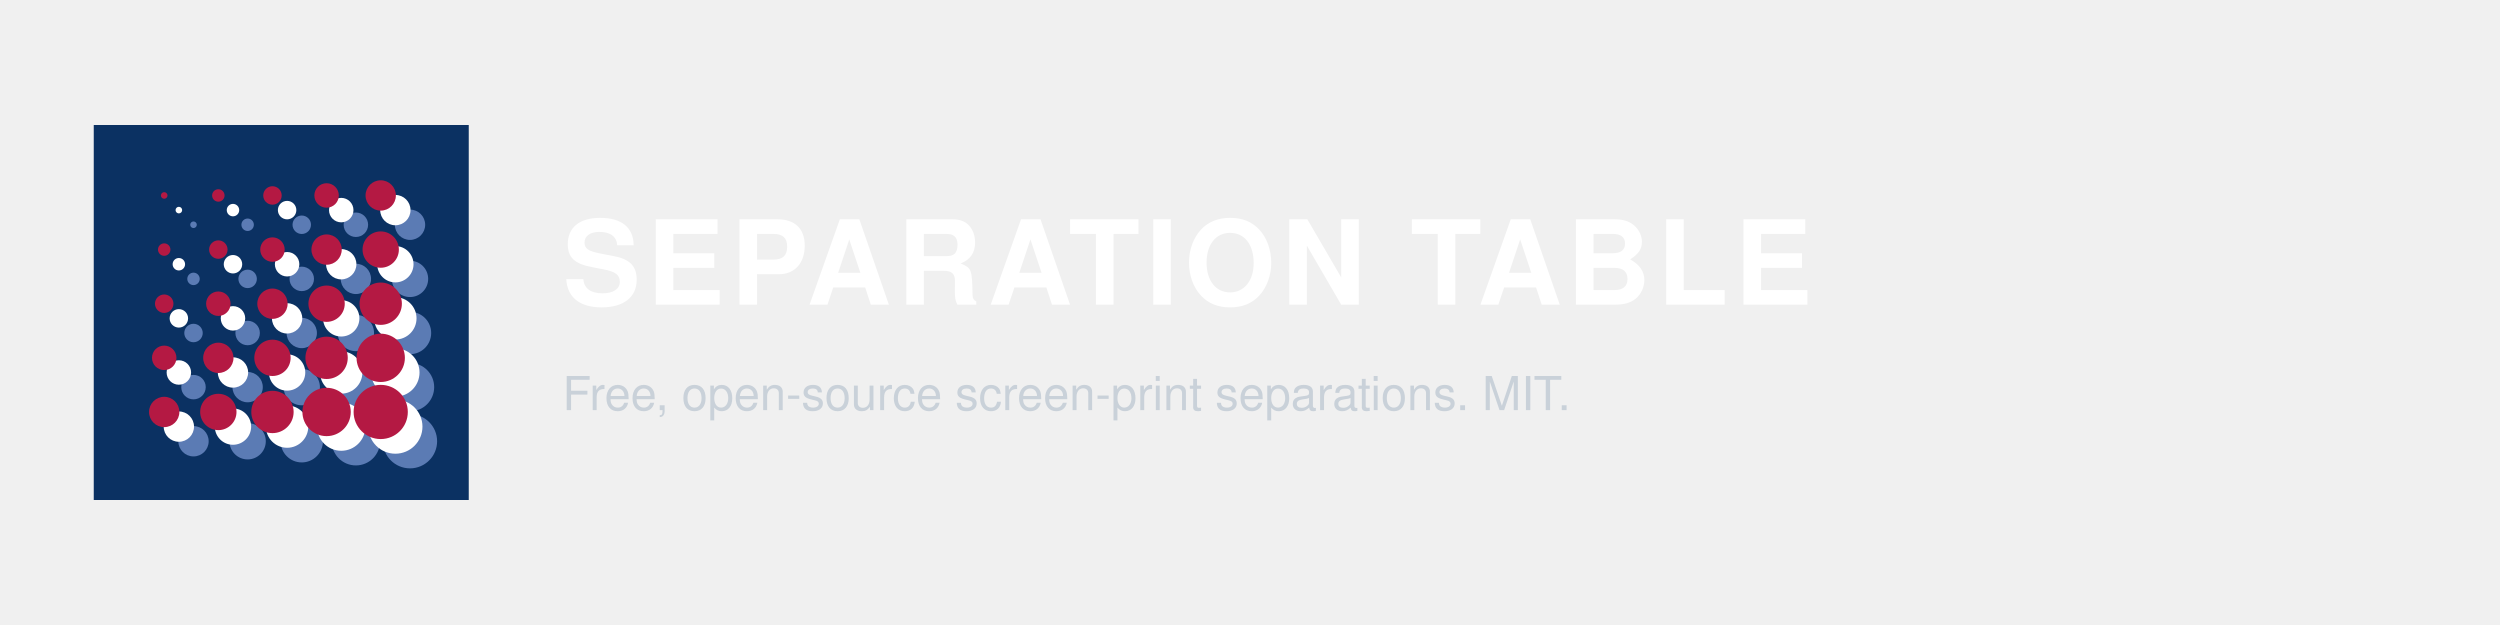
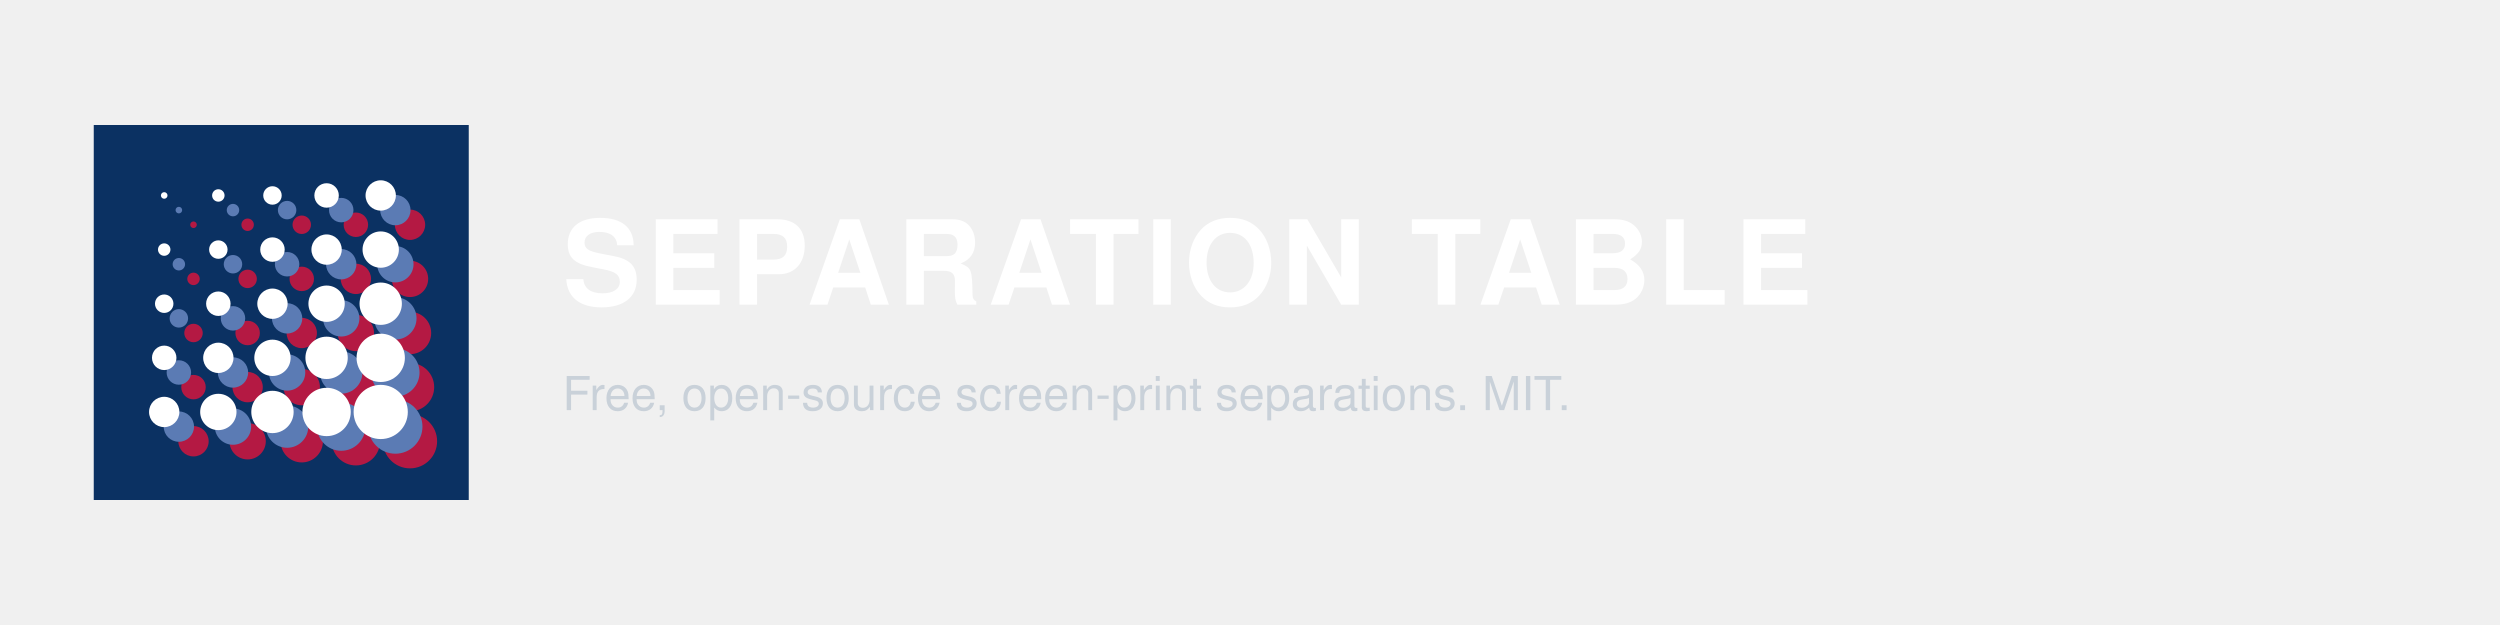
<svg xmlns="http://www.w3.org/2000/svg" viewBox="0 0 1280 320" width="1280" height="320" role="img" aria-label="Separation Table">
  <svg x="48" y="64" width="192" height="192" viewBox="0 0 512 512">
    <rect width="512" height="512" fill="#0B3162" />
-     <circle cx="136.2" cy="136.2" r="4.5" fill="#5B7BB4" />
-     <circle cx="210.1" cy="136.2" r="8.5" fill="#5B7BB4" />
-     <circle cx="284.0" cy="136.2" r="12.6" fill="#5B7BB4" />
-     <circle cx="357.9" cy="136.2" r="16.7" fill="#5B7BB4" />
-     <circle cx="431.8" cy="136.2" r="20.7" fill="#5B7BB4" />
-     <circle cx="136.2" cy="210.1" r="8.5" fill="#5B7BB4" />
-     <circle cx="210.1" cy="210.1" r="12.6" fill="#5B7BB4" />
-     <circle cx="284.0" cy="210.1" r="16.7" fill="#5B7BB4" />
-     <circle cx="357.9" cy="210.1" r="20.7" fill="#5B7BB4" />
-     <circle cx="431.8" cy="210.1" r="24.8" fill="#5B7BB4" />
-     <circle cx="136.2" cy="284.0" r="12.6" fill="#5B7BB4" />
-     <circle cx="210.1" cy="284.0" r="16.7" fill="#5B7BB4" />
-     <circle cx="284.0" cy="284.0" r="20.7" fill="#5B7BB4" />
-     <circle cx="357.9" cy="284.0" r="24.8" fill="#5B7BB4" />
-     <circle cx="431.8" cy="284.0" r="28.9" fill="#5B7BB4" />
-     <circle cx="136.2" cy="357.9" r="16.7" fill="#5B7BB4" />
-     <circle cx="210.1" cy="357.9" r="20.7" fill="#5B7BB4" />
-     <circle cx="284.0" cy="357.9" r="24.8" fill="#5B7BB4" />
-     <circle cx="357.9" cy="357.9" r="28.9" fill="#5B7BB4" />
-     <circle cx="431.8" cy="357.9" r="33.0" fill="#5B7BB4" />
-     <circle cx="136.2" cy="431.8" r="20.7" fill="#5B7BB4" />
-     <circle cx="210.1" cy="431.8" r="24.8" fill="#5B7BB4" />
-     <circle cx="284.0" cy="431.8" r="28.9" fill="#5B7BB4" />
-     <circle cx="357.9" cy="431.8" r="33.0" fill="#5B7BB4" />
-     <circle cx="431.8" cy="431.8" r="37.0" fill="#5B7BB4" />
-     <circle cx="116.2" cy="116.2" r="4.5" fill="#FFFFFF" />
-     <circle cx="190.1" cy="116.2" r="8.5" fill="#FFFFFF" />
-     <circle cx="264.0" cy="116.2" r="12.6" fill="#FFFFFF" />
-     <circle cx="337.9" cy="116.2" r="16.7" fill="#FFFFFF" />
-     <circle cx="411.8" cy="116.2" r="20.7" fill="#FFFFFF" />
-     <circle cx="116.2" cy="190.1" r="8.5" fill="#FFFFFF" />
-     <circle cx="190.1" cy="190.1" r="12.6" fill="#FFFFFF" />
-     <circle cx="264.0" cy="190.1" r="16.7" fill="#FFFFFF" />
-     <circle cx="337.9" cy="190.1" r="20.7" fill="#FFFFFF" />
-     <circle cx="411.8" cy="190.1" r="24.8" fill="#FFFFFF" />
-     <circle cx="116.2" cy="264.0" r="12.6" fill="#FFFFFF" />
-     <circle cx="190.1" cy="264.0" r="16.7" fill="#FFFFFF" />
-     <circle cx="264.0" cy="264.0" r="20.7" fill="#FFFFFF" />
-     <circle cx="337.9" cy="264.0" r="24.8" fill="#FFFFFF" />
-     <circle cx="411.8" cy="264.0" r="28.9" fill="#FFFFFF" />
-     <circle cx="116.2" cy="337.9" r="16.7" fill="#FFFFFF" />
-     <circle cx="190.1" cy="337.9" r="20.7" fill="#FFFFFF" />
-     <circle cx="264.0" cy="337.9" r="24.8" fill="#FFFFFF" />
-     <circle cx="337.9" cy="337.9" r="28.9" fill="#FFFFFF" />
-     <circle cx="411.8" cy="337.9" r="33.0" fill="#FFFFFF" />
-     <circle cx="116.2" cy="411.8" r="20.7" fill="#FFFFFF" />
-     <circle cx="190.1" cy="411.8" r="24.8" fill="#FFFFFF" />
-     <circle cx="264.0" cy="411.8" r="28.9" fill="#FFFFFF" />
-     <circle cx="337.9" cy="411.8" r="33.0" fill="#FFFFFF" />
-     <circle cx="411.8" cy="411.8" r="37.0" fill="#FFFFFF" />
-     <circle cx="96.2" cy="96.2" r="4.5" fill="#B41943" />
-     <circle cx="170.1" cy="96.2" r="8.5" fill="#B41943" />
-     <circle cx="244.0" cy="96.2" r="12.6" fill="#B41943" />
-     <circle cx="317.9" cy="96.2" r="16.7" fill="#B41943" />
-     <circle cx="391.8" cy="96.2" r="20.7" fill="#B41943" />
-     <circle cx="96.2" cy="170.1" r="8.5" fill="#B41943" />
-     <circle cx="170.1" cy="170.1" r="12.6" fill="#B41943" />
-     <circle cx="244.0" cy="170.1" r="16.7" fill="#B41943" />
-     <circle cx="317.9" cy="170.1" r="20.7" fill="#B41943" />
-     <circle cx="391.8" cy="170.1" r="24.8" fill="#B41943" />
-     <circle cx="96.2" cy="244.0" r="12.6" fill="#B41943" />
-     <circle cx="170.1" cy="244.0" r="16.7" fill="#B41943" />
-     <circle cx="244.0" cy="244.0" r="20.7" fill="#B41943" />
-     <circle cx="317.9" cy="244.0" r="24.8" fill="#B41943" />
-     <circle cx="391.8" cy="244.0" r="28.9" fill="#B41943" />
-     <circle cx="96.2" cy="317.9" r="16.7" fill="#B41943" />
-     <circle cx="170.1" cy="317.9" r="20.7" fill="#B41943" />
-     <circle cx="244.0" cy="317.9" r="24.8" fill="#B41943" />
-     <circle cx="317.9" cy="317.9" r="28.9" fill="#B41943" />
-     <circle cx="391.8" cy="317.9" r="33.0" fill="#B41943" />
-     <circle cx="96.2" cy="391.8" r="20.7" fill="#B41943" />
-     <circle cx="170.1" cy="391.8" r="24.8" fill="#B41943" />
-     <circle cx="244.0" cy="391.8" r="28.9" fill="#B41943" />
-     <circle cx="317.9" cy="391.8" r="33.0" fill="#B41943" />
-     <circle cx="391.8" cy="391.8" r="37.0" fill="#B41943" />
+     <circle cx="136.2" cy="136.2" r="4.5" fill="#B41943" />
+     <circle cx="210.1" cy="136.2" r="8.5" fill="#B41943" />
+     <circle cx="284.0" cy="136.2" r="12.6" fill="#B41943" />
+     <circle cx="357.9" cy="136.2" r="16.7" fill="#B41943" />
+     <circle cx="431.8" cy="136.2" r="20.7" fill="#B41943" />
+     <circle cx="136.2" cy="210.1" r="8.5" fill="#B41943" />
+     <circle cx="210.1" cy="210.1" r="12.6" fill="#B41943" />
+     <circle cx="284.0" cy="210.1" r="16.7" fill="#B41943" />
+     <circle cx="357.9" cy="210.1" r="20.7" fill="#B41943" />
+     <circle cx="431.8" cy="210.1" r="24.8" fill="#B41943" />
+     <circle cx="136.2" cy="284.0" r="12.6" fill="#B41943" />
+     <circle cx="210.1" cy="284.0" r="16.7" fill="#B41943" />
+     <circle cx="284.0" cy="284.0" r="20.7" fill="#B41943" />
+     <circle cx="357.9" cy="284.0" r="24.8" fill="#B41943" />
+     <circle cx="431.8" cy="284.0" r="28.9" fill="#B41943" />
+     <circle cx="136.2" cy="357.9" r="16.7" fill="#B41943" />
+     <circle cx="210.1" cy="357.9" r="20.7" fill="#B41943" />
+     <circle cx="284.0" cy="357.9" r="24.8" fill="#B41943" />
+     <circle cx="357.9" cy="357.9" r="28.9" fill="#B41943" />
+     <circle cx="431.8" cy="357.9" r="33.0" fill="#B41943" />
+     <circle cx="136.2" cy="431.8" r="20.7" fill="#B41943" />
+     <circle cx="210.1" cy="431.8" r="24.8" fill="#B41943" />
+     <circle cx="284.0" cy="431.8" r="28.9" fill="#B41943" />
+     <circle cx="357.9" cy="431.8" r="33.0" fill="#B41943" />
+     <circle cx="431.8" cy="431.8" r="37.0" fill="#B41943" />
+     <circle cx="116.2" cy="116.2" r="4.5" fill="#5B7BB4" />
+     <circle cx="190.1" cy="116.2" r="8.5" fill="#5B7BB4" />
+     <circle cx="264.0" cy="116.2" r="12.6" fill="#5B7BB4" />
+     <circle cx="337.9" cy="116.2" r="16.7" fill="#5B7BB4" />
+     <circle cx="411.8" cy="116.2" r="20.7" fill="#5B7BB4" />
+     <circle cx="116.2" cy="190.1" r="8.5" fill="#5B7BB4" />
+     <circle cx="190.1" cy="190.1" r="12.6" fill="#5B7BB4" />
+     <circle cx="264.0" cy="190.1" r="16.7" fill="#5B7BB4" />
+     <circle cx="337.9" cy="190.1" r="20.7" fill="#5B7BB4" />
+     <circle cx="411.8" cy="190.1" r="24.8" fill="#5B7BB4" />
+     <circle cx="116.2" cy="264.0" r="12.6" fill="#5B7BB4" />
+     <circle cx="190.1" cy="264.0" r="16.7" fill="#5B7BB4" />
+     <circle cx="264.0" cy="264.0" r="20.7" fill="#5B7BB4" />
+     <circle cx="337.9" cy="264.0" r="24.8" fill="#5B7BB4" />
+     <circle cx="411.8" cy="264.0" r="28.9" fill="#5B7BB4" />
+     <circle cx="116.2" cy="337.9" r="16.7" fill="#5B7BB4" />
+     <circle cx="190.1" cy="337.9" r="20.7" fill="#5B7BB4" />
+     <circle cx="264.0" cy="337.9" r="24.8" fill="#5B7BB4" />
+     <circle cx="337.9" cy="337.9" r="28.9" fill="#5B7BB4" />
+     <circle cx="411.8" cy="337.9" r="33.0" fill="#5B7BB4" />
+     <circle cx="116.2" cy="411.8" r="20.7" fill="#5B7BB4" />
+     <circle cx="190.1" cy="411.8" r="24.8" fill="#5B7BB4" />
+     <circle cx="264.0" cy="411.8" r="28.9" fill="#5B7BB4" />
+     <circle cx="337.9" cy="411.8" r="33.0" fill="#5B7BB4" />
+     <circle cx="411.8" cy="411.8" r="37.0" fill="#5B7BB4" />
+     <circle cx="96.2" cy="96.2" r="4.5" fill="#FFFFFF" />
+     <circle cx="170.1" cy="96.2" r="8.5" fill="#FFFFFF" />
+     <circle cx="244.0" cy="96.2" r="12.6" fill="#FFFFFF" />
+     <circle cx="317.9" cy="96.2" r="16.7" fill="#FFFFFF" />
+     <circle cx="391.8" cy="96.2" r="20.7" fill="#FFFFFF" />
+     <circle cx="96.2" cy="170.1" r="8.5" fill="#FFFFFF" />
+     <circle cx="170.1" cy="170.1" r="12.6" fill="#FFFFFF" />
+     <circle cx="244.0" cy="170.1" r="16.7" fill="#FFFFFF" />
+     <circle cx="317.9" cy="170.1" r="20.7" fill="#FFFFFF" />
+     <circle cx="391.8" cy="170.1" r="24.8" fill="#FFFFFF" />
+     <circle cx="96.2" cy="244.0" r="12.6" fill="#FFFFFF" />
+     <circle cx="170.1" cy="244.0" r="16.7" fill="#FFFFFF" />
+     <circle cx="244.0" cy="244.0" r="20.7" fill="#FFFFFF" />
+     <circle cx="317.9" cy="244.0" r="24.8" fill="#FFFFFF" />
+     <circle cx="391.8" cy="244.0" r="28.9" fill="#FFFFFF" />
+     <circle cx="96.2" cy="317.9" r="16.7" fill="#FFFFFF" />
+     <circle cx="170.1" cy="317.9" r="20.7" fill="#FFFFFF" />
+     <circle cx="244.0" cy="317.9" r="24.8" fill="#FFFFFF" />
+     <circle cx="317.9" cy="317.9" r="28.9" fill="#FFFFFF" />
+     <circle cx="391.8" cy="317.9" r="33.0" fill="#FFFFFF" />
+     <circle cx="96.2" cy="391.8" r="20.7" fill="#FFFFFF" />
+     <circle cx="170.1" cy="391.8" r="24.8" fill="#FFFFFF" />
+     <circle cx="244.0" cy="391.8" r="28.9" fill="#FFFFFF" />
+     <circle cx="317.9" cy="391.8" r="33.0" fill="#FFFFFF" />
+     <circle cx="391.8" cy="391.8" r="37.0" fill="#FFFFFF" />
  </svg>
  <text x="288" y="156" font-family="Helvetica Neue, Helvetica, Arial, sans-serif" font-size="60" font-weight="700" fill="#FFFFFF" letter-spacing="3">SEPARATION TABLE</text>
  <text x="288" y="210" font-family="Helvetica Neue, Helvetica, Arial, sans-serif" font-size="24" fill="#C9D1D9">Free, open-source screen-print separations. MIT.</text>
</svg>
